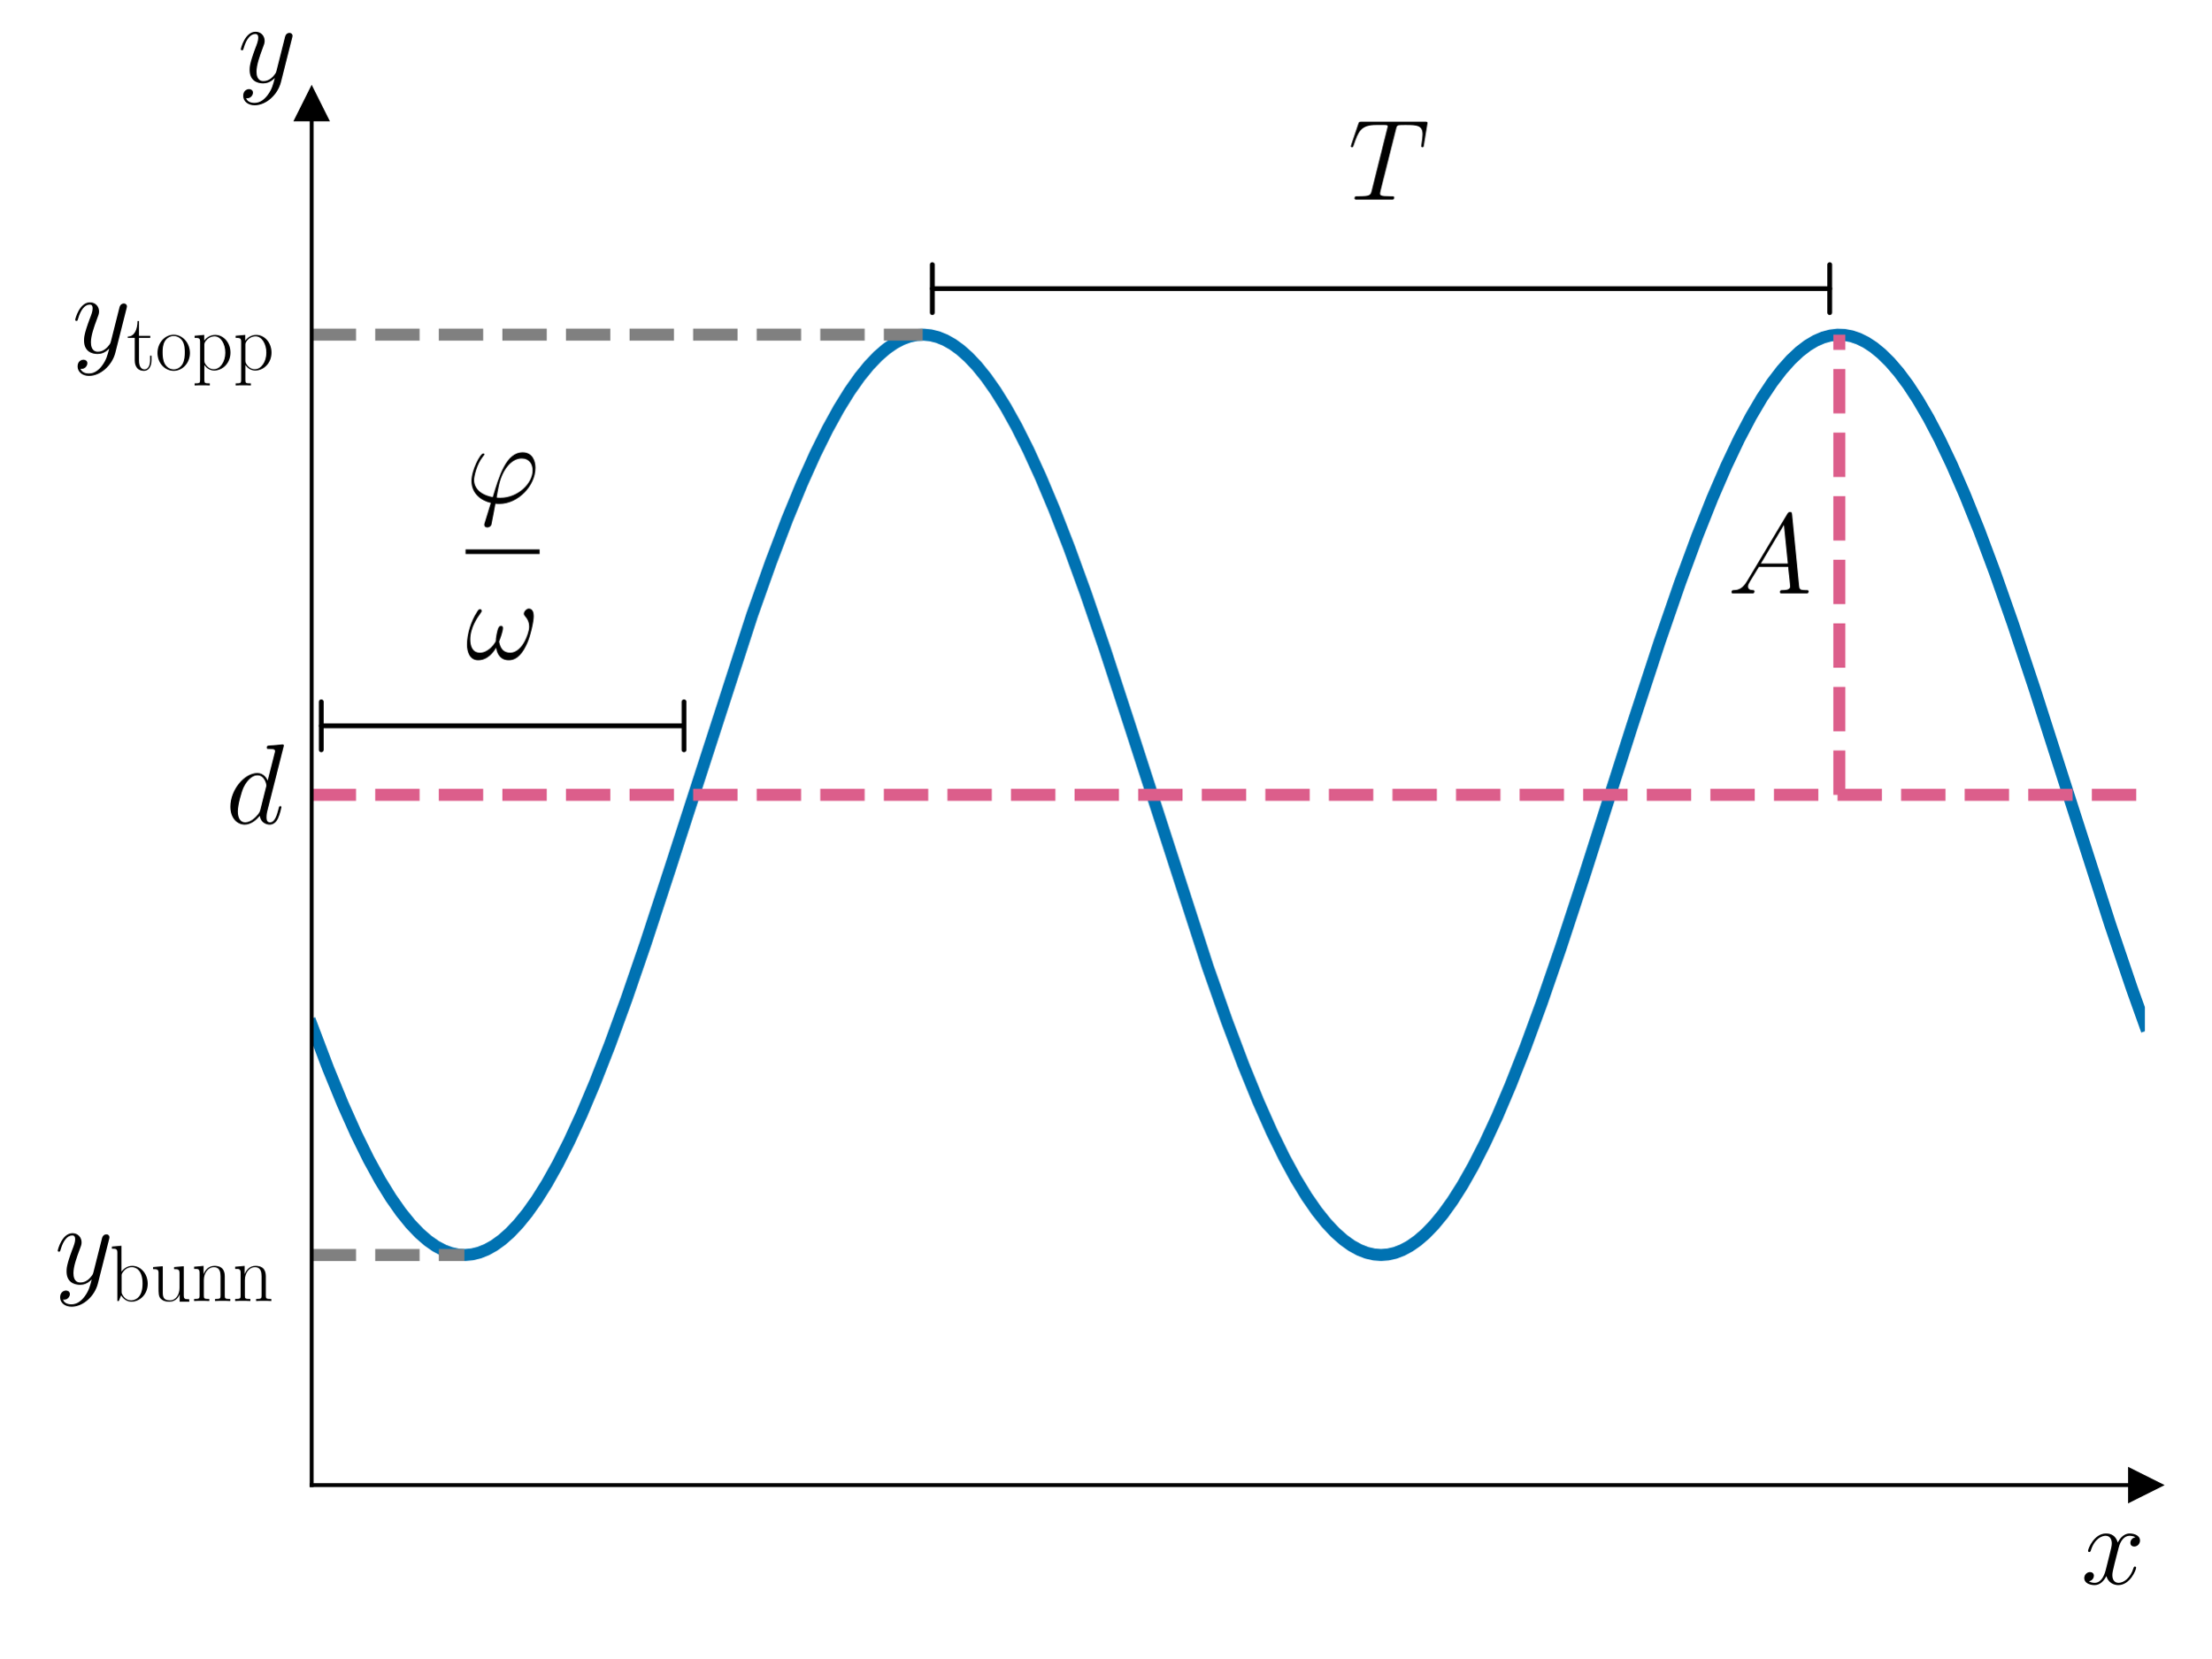
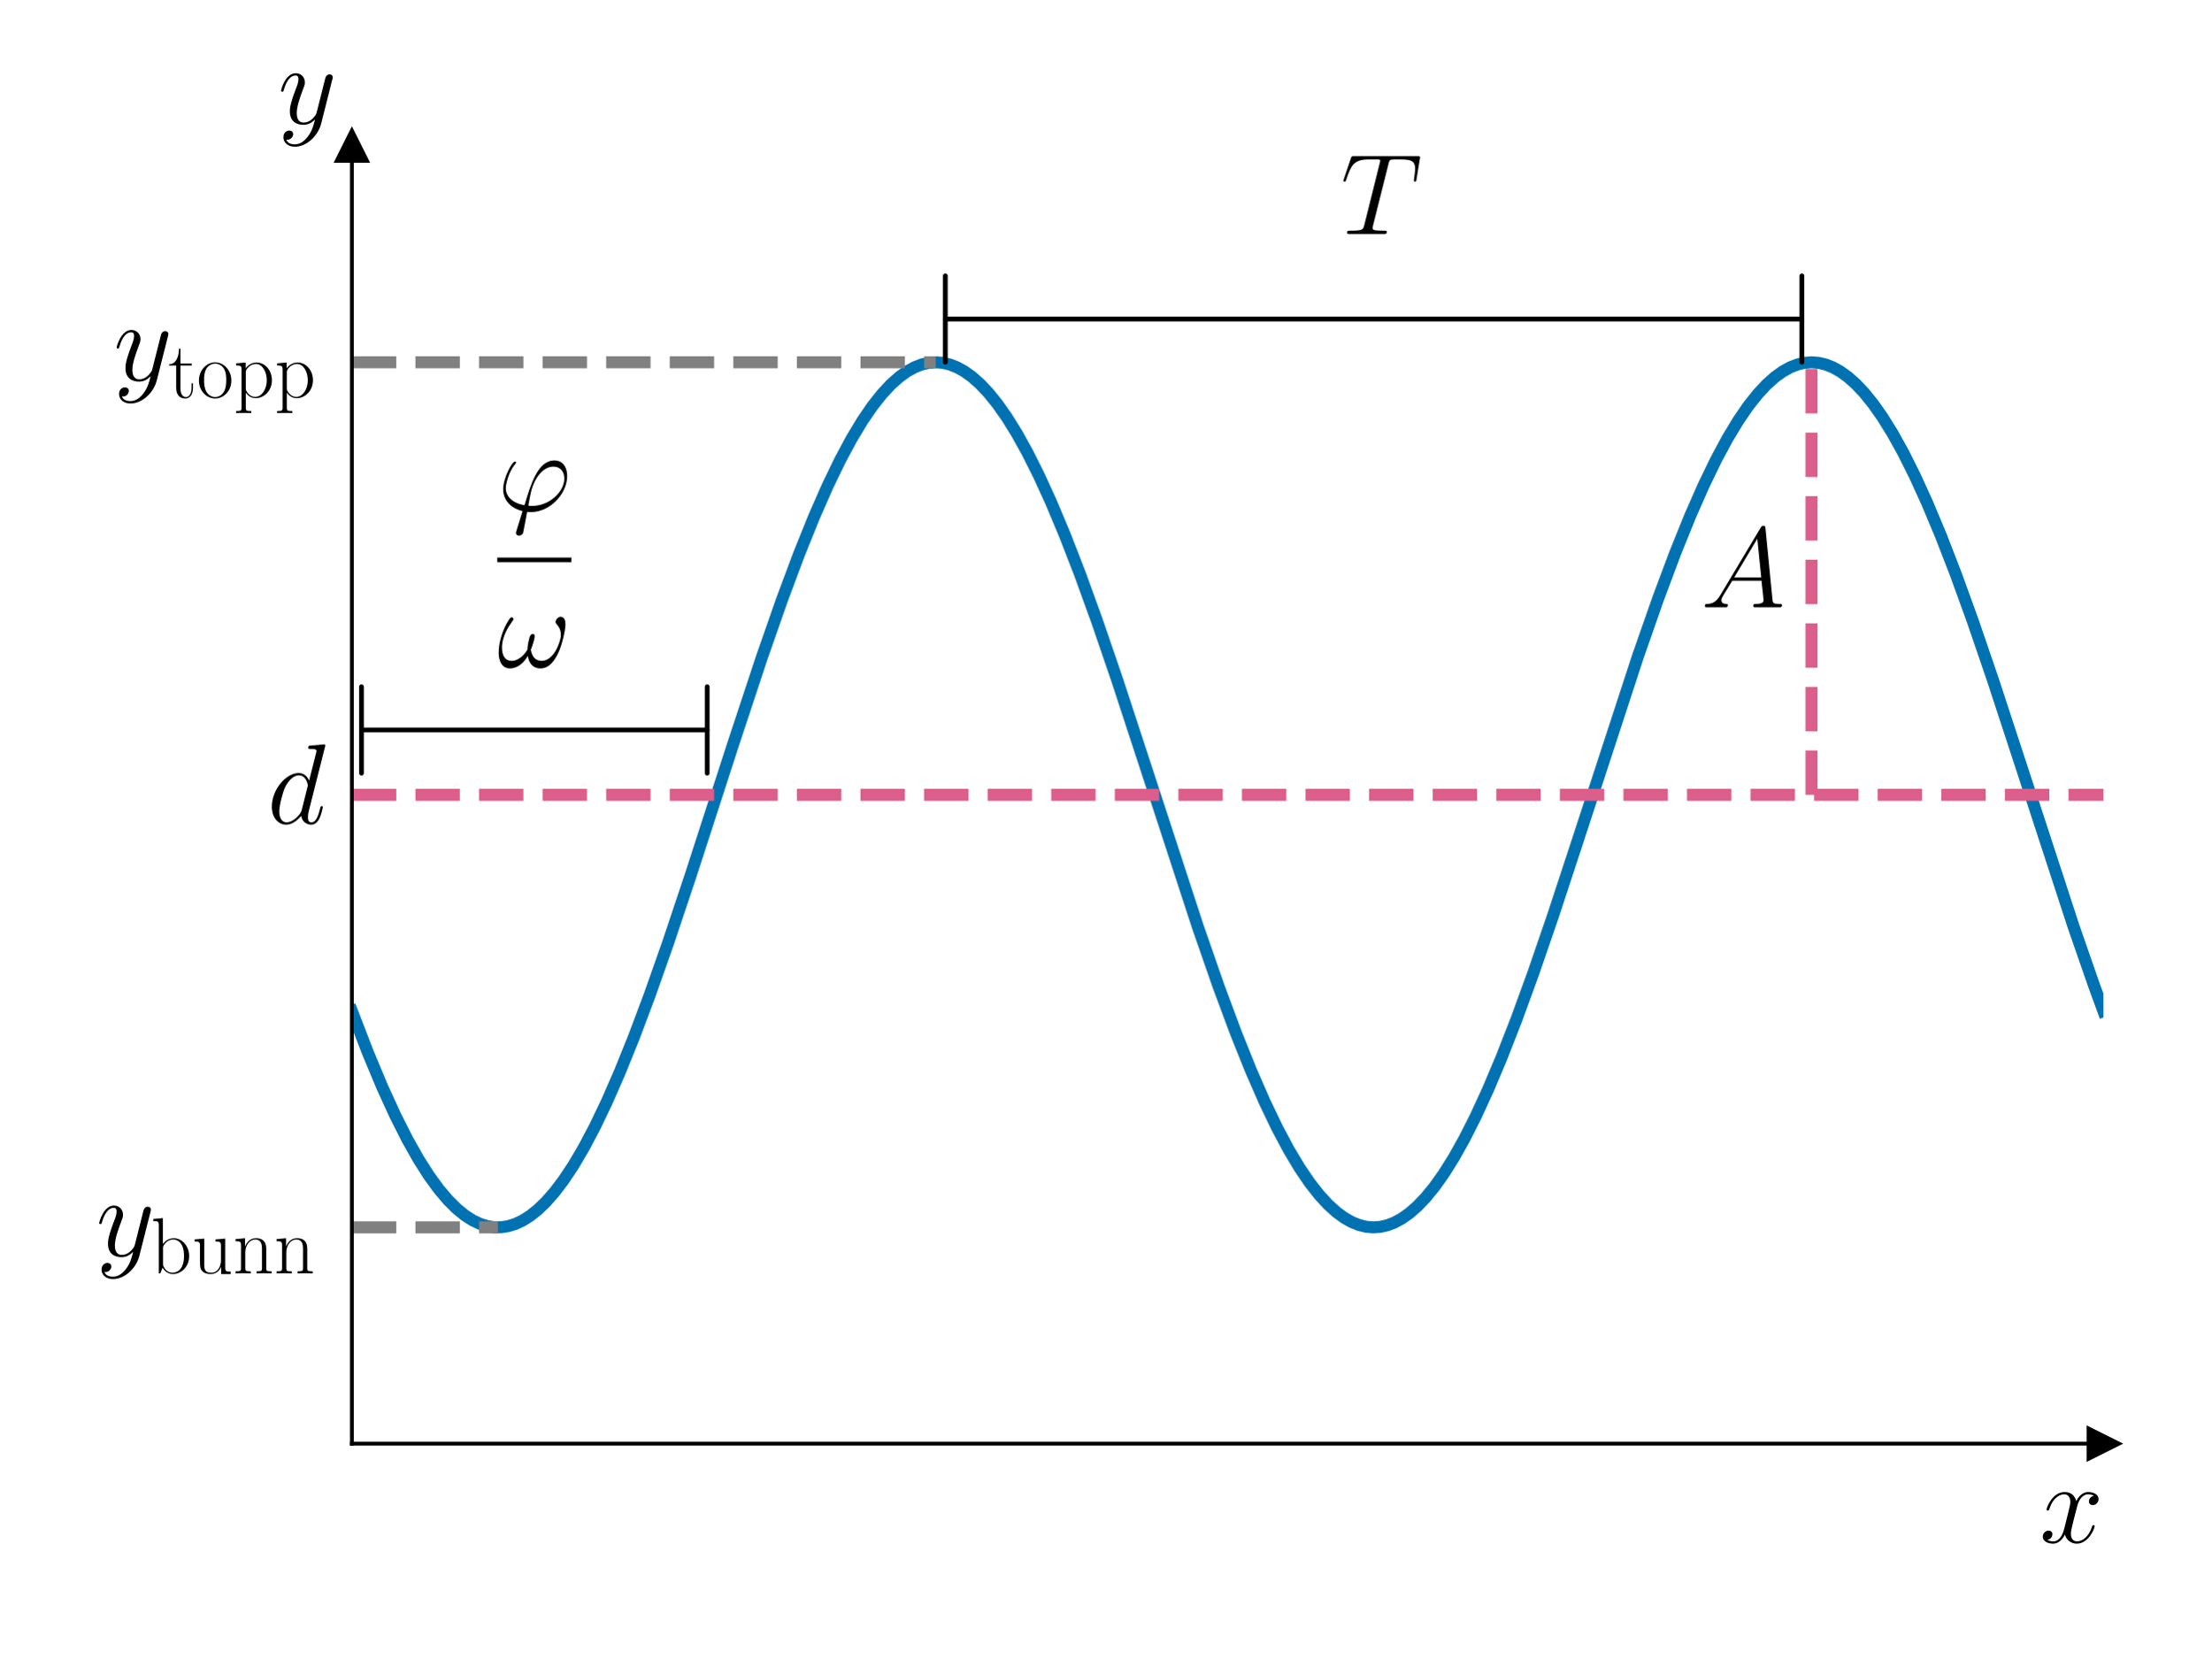
<svg xmlns="http://www.w3.org/2000/svg" xmlns:xlink="http://www.w3.org/1999/xlink" width="460.8pt" height="345.6pt" viewBox="0 0 460.8 345.6" version="1.1">
  <defs>
    <style type="text/css">*{stroke-linejoin: round; stroke-linecap: butt}</style>
  </defs>
  <g id="figure_1">
    <g id="patch_1">
      <path d="M 0 345.6  L 460.8 345.6  L 460.8 0  L 0 0  L 0 345.6  z " style="fill: none" />
    </g>
    <g id="axes_1">
      <g id="patch_2">
-         <path d="M 64.946 309.545  L 447 309.545  L 447 21.788  L 64.946 21.788  L 64.946 309.545  z " style="fill: none" />
+         <path d="M 73.326 300.905  L 438.36 300.905  L 438.36 30.428  L 73.326 30.428  L 73.326 300.905  z " style="fill: none" />
      </g>
      <g id="matplotlib.axis_1">
        <g id="text_1">
-           <g transform="translate(433.6958 330.1492) scale(0.24 -0.24)">
+           <g transform="translate(425.0558 321.5092) scale(0.24 -0.24)">
            <defs>
              <path id="CMMI12-78" d="M 3034 2606  C 2829 2567 2752 2414 2752 2293  C 2752 2139 2874 2088 2963 2088  C 3155 2088 3290 2254 3290 2427  C 3290 2695 2982 2816 2714 2816  C 2323 2816 2106 2433 2048 2312  C 1901 2816 1504 2816 1389 2816  C 736 2816 390 1980 390 1839  C 390 1814 416 1782 461 1782  C 512 1782 525 1820 538 1846  C 755 2555 1184 2689 1370 2689  C 1658 2689 1715 2420 1715 2267  C 1715 2127 1677 1980 1600 1673  L 1382 798  C 1286 415 1101 64 762 64  C 730 64 570 64 435 147  C 666 192 717 383 717 460  C 717 588 621 664 499 664  C 346 664 179 530 179 326  C 179 57 480 -64 755 -64  C 1062 -64 1280 179 1414 441  C 1517 64 1837 -64 2074 -64  C 2726 -64 3072 773 3072 913  C 3072 945 3046 971 3008 971  C 2950 971 2944 939 2925 888  C 2752 326 2381 64 2093 64  C 1869 64 1747 230 1747 492  C 1747 632 1773 734 1875 1156  L 2099 2024  C 2195 2408 2413 2689 2707 2689  C 2720 2689 2899 2689 3034 2606  z " transform="scale(0.015625)" />
            </defs>
            <use xlink:href="#CMMI12-78" transform="scale(0.996264)" />
          </g>
        </g>
      </g>
      <g id="matplotlib.axis_2">
        <g id="text_2">
-           <g transform="translate(49.53019 17.13682) scale(0.24 -0.24)">
+           <g transform="translate(57.91099 25.77682) scale(0.24 -0.24)">
            <defs>
              <path id="CMMI12-79" d="M 1683 -700  C 1510 -939 1261 -1152 947 -1152  C 870 -1152 563 -1152 467 -889  C 486 -895 518 -895 531 -895  C 723 -895 851 -729 851 -582  C 851 -435 730 -384 634 -384  C 531 -384 307 -458 307 -759  C 307 -1071 582 -1286 947 -1286  C 1587 -1286 2234 -700 2413 6  L 3040 2485  C 3046 2517 3059 2556 3059 2594  C 3059 2689 2982 2753 2886 2753  C 2829 2753 2694 2727 2643 2535  L 2170 658  C 2138 543 2138 530 2086 460  C 1958 281 1747 64 1440 64  C 1082 64 1050 415 1050 588  C 1050 952 1222 1443 1395 1903  C 1466 2088 1504 2178 1504 2305  C 1504 2574 1312 2816 998 2816  C 410 2816 173 1890 173 1839  C 173 1814 198 1782 243 1782  C 301 1782 307 1807 333 1897  C 486 2433 730 2689 979 2689  C 1037 2689 1146 2689 1146 2478  C 1146 2312 1075 2127 979 1884  C 666 1047 666 837 666 683  C 666 77 1101 -64 1421 -64  C 1606 -64 1837 -6 2061 230  L 2067 224  C 1971 -147 1907 -392 1683 -700  z " transform="scale(0.015625)" />
            </defs>
            <use xlink:href="#CMMI12-79" transform="scale(0.996264)" />
          </g>
        </g>
      </g>
      <g id="line2d_1">
        <defs>
-           <path id="m474bac774b" d="M 3 0  L -3 -3  L -3 3  z " style="stroke: #000000; stroke-linejoin: miter" />
+           <path id="m6be350e7fe" d="M 3 0  L -3 -3  L -3 3  z " style="stroke: #000000; stroke-linejoin: miter" />
        </defs>
        <g>
-           <use xlink:href="#m474bac774b" x="447" y="309.545" style="stroke: #000000; stroke-linejoin: miter" />
+           <use xlink:href="#m6be350e7fe" x="438.36" y="300.905" style="stroke: #000000; stroke-linejoin: miter" />
        </g>
      </g>
      <g id="line2d_2">
        <defs>
-           <path id="m8fe6ffa199" d="M 0 -3  L -3 3  L 3 3  z " style="stroke: #000000; stroke-linejoin: miter" />
+           <path id="m39b191368e" d="M 0 -3  L -3 3  L 3 3  z " style="stroke: #000000; stroke-linejoin: miter" />
        </defs>
        <g>
-           <use xlink:href="#m8fe6ffa199" x="64.946" y="21.788" style="stroke: #000000; stroke-linejoin: miter" />
+           <use xlink:href="#m39b191368e" x="73.326" y="30.428" style="stroke: #000000; stroke-linejoin: miter" />
        </g>
      </g>
      <g id="line2d_3">
-         <path d="M 64.946 213.626  L 68.374 222.668  L 71.429 230.119  L 74.227 236.375  L 76.816 241.631  L 79.218 246.016  L 81.456 249.652  L 83.555 252.648  L 85.537 255.098  L 87.403 257.056  L 89.152 258.579  L 90.831 259.753  L 92.44 260.608  L 93.979 261.178  L 95.472 261.496  L 96.941 261.584  L 98.41 261.448  L 99.879 261.088  L 101.395 260.484  L 102.957 259.614  L 104.567 258.459  L 106.246 256.977  L 108.018 255.111  L 109.884 252.818  L 111.866 250.023  L 113.965 246.672  L 116.203 242.674  L 118.605 237.921  L 121.194 232.294  L 124.016 225.612  L 127.094 217.737  L 130.545 208.277  L 134.533 196.671  L 139.524 181.422  L 156.734 128.22  L 160.652 117.182  L 164.056 108.237  L 167.111 100.82  L 169.886 94.647  L 172.452 89.466  L 174.83 85.146  L 177.069 81.53  L 179.168 78.553  L 181.127 76.149  L 182.992 74.204  L 184.741 72.694  L 186.42 71.533  L 188.006 70.701  L 189.545 70.14  L 191.038 69.829  L 192.507 69.749  L 193.976 69.893  L 195.445 70.261  L 196.961 70.874  L 198.524 71.752  L 200.133 72.915  L 201.835 74.429  L 203.607 76.308  L 205.496 78.645  L 207.478 81.459  L 209.601 84.867  L 211.863 88.933  L 214.288 93.764  L 216.9 99.476  L 219.722 106.195  L 222.823 114.168  L 226.298 123.733  L 230.332 135.515  L 235.439 151.164  L 251.694 201.498  L 255.681 212.827  L 259.133 221.985  L 262.234 229.599  L 265.056 235.951  L 267.645 241.247  L 270.047 245.673  L 272.309 249.384  L 274.407 252.414  L 276.39 254.897  L 278.255 256.887  L 280.028 258.459  L 281.707 259.659  L 283.316 260.539  L 284.855 261.132  L 286.347 261.474  L 287.816 261.585  L 289.286 261.472  L 290.755 261.136  L 292.247 260.566  L 293.786 259.738  L 295.396 258.616  L 297.075 257.167  L 298.847 255.335  L 300.713 253.077  L 302.695 250.319  L 304.794 247.006  L 307.032 243.045  L 309.434 238.33  L 312.023 232.743  L 314.821 226.156  L 317.876 218.384  L 321.281 209.099  L 325.222 197.679  L 330.096 182.835  L 340.147 151.273  L 345.907 133.671  L 350.128 121.465  L 353.719 111.741  L 356.891 103.774  L 359.783 97.094  L 362.441 91.499  L 364.913 86.804  L 367.198 82.926  L 369.344 79.711  L 371.349 77.092  L 373.238 74.977  L 375.034 73.291  L 376.736 71.99  L 378.369 71.018  L 379.931 70.344  L 381.447 69.93  L 382.916 69.756  L 384.385 69.806  L 385.855 70.079  L 387.347 70.586  L 388.886 71.348  L 390.472 72.386  L 392.128 73.74  L 393.877 75.467  L 395.719 77.608  L 397.655 80.206  L 399.707 83.339  L 401.899 87.098  L 404.254 91.592  L 406.773 96.889  L 409.501 103.158  L 412.486 110.59  L 415.798 119.453  L 419.552 130.159  L 424.076 143.762  L 430.723 164.535  L 439.747 192.639  L 444.295 206.055  L 447 213.626  L 447 213.626  " clip-path="url(#pc64b23dd41)" style="fill: none; stroke: #0072b2; stroke-width: 2.5; stroke-linecap: square" />
+         <path d="M 73.326 210.746  L 76.669 219.411  L 79.654 226.555  L 82.373 232.502  L 84.89 237.489  L 87.23 241.641  L 89.413 245.072  L 91.441 247.857  L 93.357 250.121  L 95.162 251.917  L 96.878 253.317  L 98.504 254.361  L 100.064 255.102  L 101.557 255.569  L 103.027 255.798  L 104.476 255.797  L 105.924 255.572  L 107.394 255.115  L 108.887 254.417  L 110.447 253.437  L 112.073 252.146  L 113.767 250.513  L 115.572 248.457  L 117.466 245.955  L 119.493 242.899  L 121.654 239.227  L 123.972 234.839  L 126.467 229.623  L 129.163 223.458  L 132.127 216.11  L 135.424 207.321  L 139.212 196.57  L 143.913 182.518  L 152.692 155.393  L 158.753 137.063  L 162.964 125.012  L 166.507 115.524  L 169.648 107.729  L 172.478 101.285  L 175.085 95.887  L 177.491 91.402  L 179.742 87.668  L 181.836 84.613  L 183.797 82.135  L 185.646 80.145  L 187.384 78.592  L 189.033 77.405  L 190.615 76.534  L 192.13 75.948  L 193.601 75.612  L 195.049 75.507  L 196.497 75.626  L 197.945 75.969  L 199.438 76.555  L 200.976 77.405  L 202.558 78.538  L 204.229 80.015  L 205.989 81.877  L 207.838 84.164  L 209.799 86.95  L 211.893 90.321  L 214.122 94.337  L 216.528 99.145  L 219.113 104.816  L 221.942 111.575  L 225.062 119.617  L 228.604 129.389  L 232.793 141.627  L 238.475 158.973  L 249.66 193.234  L 253.96 205.594  L 257.548 215.247  L 260.712 223.139  L 263.564 229.671  L 266.171 235.105  L 268.599 239.665  L 270.85 243.429  L 272.944 246.514  L 274.927 249.047  L 276.776 251.06  L 278.537 252.655  L 280.208 253.874  L 281.79 254.759  L 283.305 255.358  L 284.775 255.707  L 286.224 255.825  L 287.672 255.719  L 289.12 255.389  L 290.591 254.826  L 292.106 254.007  L 293.688 252.896  L 295.337 251.462  L 297.075 249.652  L 298.924 247.396  L 300.885 244.642  L 302.957 241.342  L 305.185 237.364  L 307.569 232.641  L 310.154 227.013  L 312.961 220.351  L 316.058 212.412  L 319.556 202.812  L 323.678 190.82  L 329.16 174.134  L 341.325 136.899  L 345.536 124.857  L 349.079 115.38  L 352.198 107.649  L 355.028 101.212  L 357.635 95.821  L 360.041 91.343  L 362.27 87.651  L 364.364 84.598  L 366.325 82.122  L 368.174 80.134  L 369.912 78.583  L 371.561 77.398  L 373.143 76.529  L 374.658 75.945  L 376.128 75.611  L 377.577 75.507  L 379.025 75.628  L 380.473 75.972  L 381.966 76.561  L 383.504 77.412  L 385.086 78.547  L 386.757 80.026  L 388.517 81.89  L 390.366 84.179  L 392.327 86.967  L 394.421 90.34  L 396.65 94.358  L 399.056 99.168  L 401.663 104.892  L 404.493 111.658  L 407.612 119.706  L 411.155 129.484  L 415.343 141.727  L 421.047 159.145  L 432.144 193.135  L 436.444 205.501  L 438.36 210.746  L 438.36 210.746  " clip-path="url(#p367a0c6df1)" style="fill: none; stroke: #0072b2; stroke-width: 2.5; stroke-linecap: square" />
      </g>
      <g id="LineCollection_1">
-         <path d="M 383.324 165.666  L 383.324 69.747  " clip-path="url(#pc64b23dd41)" style="fill: none; stroke-dasharray: 9.25,4; stroke-dashoffset: 0; stroke: #dc5e8b; stroke-width: 2.5" />
+         <path d="M 377.521 165.666  L 377.521 75.507  " clip-path="url(#p367a0c6df1)" style="fill: none; stroke-dasharray: 9.25,4; stroke-dashoffset: 0; stroke: #dc5e8b; stroke-width: 2.5" />
      </g>
      <g id="LineCollection_2">
-         <path d="M 64.946 165.666  L 447 165.666  " clip-path="url(#pc64b23dd41)" style="fill: none; stroke-dasharray: 9.25,4; stroke-dashoffset: 0; stroke: #dc5e8b; stroke-width: 2.5" />
+         <path d="M 73.326 165.666  L 438.36 165.666  " clip-path="url(#p367a0c6df1)" style="fill: none; stroke-dasharray: 9.25,4; stroke-dashoffset: 0; stroke: #dc5e8b; stroke-width: 2.5" />
      </g>
      <g id="LineCollection_3">
-         <path d="M 64.946 261.585  L 96.783 261.585  " clip-path="url(#pc64b23dd41)" style="fill: none; stroke-dasharray: 9.25,4; stroke-dashoffset: 0; stroke: #808080; stroke-width: 2.5" />
+         <path d="M 73.326 255.825  L 103.746 255.825  " clip-path="url(#p367a0c6df1)" style="fill: none; stroke-dasharray: 9.25,4; stroke-dashoffset: 0; stroke: #808080; stroke-width: 2.5" />
      </g>
      <g id="LineCollection_4">
-         <path d="M 64.946 69.747  L 192.297 69.747  " clip-path="url(#pc64b23dd41)" style="fill: none; stroke-dasharray: 9.25,4; stroke-dashoffset: 0; stroke: #808080; stroke-width: 2.5" />
+         <path d="M 73.326 75.507  L 195.004 75.507  " clip-path="url(#p367a0c6df1)" style="fill: none; stroke-dasharray: 9.25,4; stroke-dashoffset: 0; stroke: #808080; stroke-width: 2.5" />
      </g>
      <g id="patch_3">
-         <path d="M 64.946 309.545  L 64.946 21.788  " style="fill: none; stroke: #000000; stroke-width: 0.8; stroke-linejoin: miter; stroke-linecap: square" />
+         <path d="M 73.326 300.905  L 73.326 30.428  " style="fill: none; stroke: #000000; stroke-width: 0.8; stroke-linejoin: miter; stroke-linecap: square" />
      </g>
      <g id="patch_4">
-         <path d="M 447 309.545  L 447 21.788  " style="fill: none" />
+         <path d="M 438.36 300.905  L 438.36 30.428  " style="fill: none" />
      </g>
      <g id="patch_5">
-         <path d="M 64.946 309.545  L 447 309.545  " style="fill: none; stroke: #000000; stroke-width: 0.8; stroke-linejoin: miter; stroke-linecap: square" />
+         <path d="M 73.326 300.905  L 438.36 300.905  " style="fill: none; stroke: #000000; stroke-width: 0.8; stroke-linejoin: miter; stroke-linecap: square" />
      </g>
      <g id="patch_6">
-         <path d="M 64.946 21.788  L 447 21.788  " style="fill: none" />
+         <path d="M 73.326 30.428  L 438.36 30.428  " style="fill: none" />
      </g>
      <g id="patch_7">
-         <path d="M 381.322 60.155  Q 287.809 60.155 194.296 60.155  " style="fill: none; stroke: #000000; stroke-linecap: round" />
-         <path d="M 381.322 65.155  L 381.322 65.155  L 381.322 55.155  L 381.322 55.155  " style="fill: none; stroke: #000000; stroke-linecap: round" />
-         <path d="M 194.296 55.155  L 194.296 55.155  L 194.296 65.155  L 194.296 65.155  " style="fill: none; stroke: #000000; stroke-linecap: round" />
+         <path d="M 375.519 66.491  Q 286.263 66.491 197.007 66.491  " style="fill: none; stroke: #000000; stroke-linecap: round" />
+         <path d="M 375.519 75.491  L 375.519 75.491  L 375.519 57.491  L 375.519 57.491  " style="fill: none; stroke: #000000; stroke-linecap: round" />
+         <path d="M 197.007 57.491  L 197.007 57.491  L 197.007 75.491  L 197.007 75.491  " style="fill: none; stroke: #000000; stroke-linecap: round" />
      </g>
      <g id="patch_8">
-         <path d="M 142.544 151.278  Q 104.746 151.278 66.949 151.278  " style="fill: none; stroke: #000000; stroke-linecap: round" />
-         <path d="M 142.544 156.278  L 142.544 156.278  L 142.544 146.278  L 142.544 146.278  " style="fill: none; stroke: #000000; stroke-linecap: round" />
-         <path d="M 66.949 146.278  L 66.949 146.278  L 66.949 156.278  L 66.949 156.278  " style="fill: none; stroke: #000000; stroke-linecap: round" />
+         <path d="M 147.375 152.142  Q 111.352 152.142 75.329 152.142  " style="fill: none; stroke: #000000; stroke-linecap: round" />
+         <path d="M 147.375 161.142  L 147.375 161.142  L 147.375 143.142  L 147.375 143.142  " style="fill: none; stroke: #000000; stroke-linecap: round" />
+         <path d="M 75.329 143.142  L 75.329 143.142  L 75.329 161.142  L 75.329 161.142  " style="fill: none; stroke: #000000; stroke-linecap: round" />
      </g>
      <g id="text_3">
-         <g transform="translate(47.0494 171.643) scale(0.24 -0.24)">
+         <g transform="translate(55.68551 171.643) scale(0.24 -0.24)">
          <defs>
            <path id="CMMI12-64" d="M 3219 4257  C 3226 4282 3238 4320 3238 4352  C 3238 4416 3174 4416 3162 4416  C 3155 4416 2842 4388 2810 4380  C 2701 4373 2605 4358 2490 4358  C 2330 4345 2285 4339 2285 4224  C 2285 4160 2336 4160 2426 4160  C 2739 4160 2746 4103 2746 4040  C 2746 4002 2733 3952 2726 3933  L 2336 2395  C 2266 2561 2093 2816 1760 2816  C 1037 2816 256 1884 256 939  C 256 307 627 -64 1062 -64  C 1414 -64 1715 211 1894 422  C 1958 45 2259 -64 2451 -64  C 2643 -64 2797 51 2912 281  C 3014 498 3104 888 3104 913  C 3104 945 3078 971 3040 971  C 2982 971 2976 939 2950 843  C 2854 466 2733 64 2470 64  C 2285 64 2272 229 2272 357  C 2272 382 2272 515 2317 694  L 3219 4257  z M 1926 760  C 1894 651 1894 639 1805 517  C 1664 338 1382 64 1082 64  C 819 64 672 300 672 677  C 672 1028 870 1743 992 2012  C 1210 2459 1510 2689 1760 2689  C 2182 2689 2266 2165 2266 2114  C 2266 2108 2246 2024 2240 2012  L 1926 760  z " transform="scale(0.015625)" />
          </defs>
          <use xlink:href="#CMMI12-64" transform="scale(0.996264)" />
        </g>
      </g>
      <g id="text_4">
-         <g transform="translate(360.0428 123.6835) scale(0.24 -0.24)">
+         <g transform="translate(354.4949 126.5635) scale(0.24 -0.24)">
          <defs>
            <path id="CMMI12-41" d="M 1088 691  C 864 314 646 186 339 186  C 269 180 218 180 218 58  C 218 24 250 0 294 0  C 410 0 698 0 813 0  C 998 0 1203 0 1382 0  C 1421 0 1498 0 1498 122  C 1498 180 1446 186 1408 186  C 1261 186 1139 236 1139 388  C 1139 476 1178 546 1261 685  L 1747 1479  L 3379 1479  C 3386 1423 3386 1373 3392 1316  C 3411 1152 3488 495 3488 376  C 3488 186 3162 186 3059 186  C 2989 186 2918 186 2918 70  C 2918 0 2976 0 3014 0  C 3123 0 3251 0 3360 0  L 3725 0  C 4115 0 4397 0 4403 0  C 4448 0 4518 0 4518 122  C 4518 186 4461 186 4365 186  C 4013 186 4006 244 3987 434  L 3597 4404  C 3584 4531 3558 4544 3488 4544  C 3424 4544 3386 4531 3328 4435  L 1088 691  z M 1856 1664  L 3142 3819  L 3360 1664  L 1856 1664  z " transform="scale(0.015625)" />
          </defs>
          <use xlink:href="#CMMI12-41" transform="scale(0.996264)" />
        </g>
      </g>
      <g id="text_5">
-         <g transform="translate(280.9497 41.59619) scale(0.24 -0.24)">
+         <g transform="translate(279.4017 48.76739) scale(0.24 -0.24)">
          <defs>
            <path id="CMMI12-54" d="M 2669 3910  C 2707 4064 2720 4121 2816 4147  C 2867 4160 3078 4160 3213 4160  C 3853 4160 4154 4134 4154 3634  C 4154 3537 4128 3295 4090 3057  L 4083 2980  C 4083 2954 4109 2916 4147 2916  C 4211 2916 4211 2948 4230 3050  L 4416 4184  C 4429 4243 4429 4256 4429 4275  C 4429 4345 4390 4345 4262 4345  L 762 4345  C 614 4345 608 4339 570 4224  L 179 3070  C 173 3056 154 2986 154 2980  C 154 2948 179 2916 218 2916  C 269 2916 282 2941 307 3024  C 576 3801 710 4160 1562 4160  L 1990 4160  C 2144 4160 2208 4160 2208 4089  C 2208 4069 2208 4057 2176 3941  L 1318 499  C 1254 249 1242 185 563 185  C 403 185 358 185 358 64  C 358 0 429 0 461 0  C 621 0 787 0 947 0  L 1946 0  C 2106 0 2278 0 2438 0  C 2509 0 2573 0 2573 121  C 2573 185 2528 185 2362 185  C 1786 185 1786 243 1786 339  C 1786 346 1786 391 1811 494  L 2669 3910  z " transform="scale(0.015625)" />
          </defs>
          <use xlink:href="#CMMI12-54" transform="scale(0.996264)" />
        </g>
      </g>
      <g id="text_6">
-         <g transform="translate(97.02473 120.9688) scale(0.24 -0.24)">
+         <g transform="translate(103.6325 122.668) scale(0.24 -0.24)">
          <defs>
            <path id="CMMI12-27" d="M 1926 280  C 1818 280 1722 280 1722 312  C 1722 325 1830 926 1869 1067  C 2074 1884 2560 2472 3117 2472  C 3533 2472 3725 2159 3725 1808  C 3725 1080 2906 280 1926 280  z M 1651 -51  C 1690 -57 1754 -64 1869 -64  C 2918 -64 3885 945 3885 1954  C 3885 2344 3712 2816 3174 2816  C 2253 2816 1862 1519 1504 318  C 768 458 461 848 461 1276  C 461 1449 595 2133 966 2592  C 1037 2676 1037 2689 1037 2702  C 1037 2753 986 2753 973 2753  C 800 2753 314 1820 314 1213  C 314 497 877 107 1395 -7  L 1062 -1088  C 1030 -1184 1030 -1196 1030 -1222  C 1030 -1376 1184 -1376 1197 -1376  C 1261 -1376 1376 -1351 1427 -1223  C 1446 -1166 1626 -178 1651 -51  z " transform="scale(0.015625)" />
            <path id="CMMI12-21" d="M 3802 2395  C 3802 2580 3750 2816 3526 2816  C 3398 2816 3251 2657 3251 2529  C 3251 2472 3277 2434 3328 2376  C 3424 2268 3546 2096 3546 1797  C 3546 1567 3405 1204 3302 1007  C 3123 656 2829 357 2496 357  C 2093 357 1939 615 1869 975  C 1939 1143 2086 1560 2086 1728  C 2086 1798 2061 1856 1978 1856  C 1933 1856 1882 1831 1850 1779  C 1760 1638 1677 1129 1683 994  C 1562 756 1216 357 806 357  C 378 357 262 733 262 1096  C 262 1758 678 2338 794 2497  C 858 2593 902 2657 902 2669  C 902 2714 877 2784 819 2784  C 717 2784 685 2701 634 2625  C 307 2121 77 1414 77 803  C 77 408 224 -64 704 -64  C 1235 -64 1568 391 1702 634  C 1754 275 1946 -64 2413 -64  C 2899 -64 3206 363 3437 879  C 3603 1249 3802 2045 3802 2395  z " transform="scale(0.015625)" />
          </defs>
          <use xlink:href="#CMMI12-27" transform="translate(0.207641 67.39804) scale(0.996264)" />
          <use xlink:href="#CMMI12-21" transform="translate(0 -68.33884) scale(0.996264)" />
          <path d="M 0 22.914  L 64.318 22.914  L 64.318 26.899  L 0 26.899  L 0 22.914  z " />
        </g>
      </g>
      <g id="text_7">
-         <g transform="translate(11.38095 267.5621) scale(0.24 -0.24)">
+         <g transform="translate(20.01706 261.8021) scale(0.24 -0.24)">
          <defs>
            <path id="CMR17-62" d="M 960 4396  L 198 4326  L 198 4160  C 576 4160 634 4122 634 3817  L 634 -13  L 749 -13  L 934 441  C 1120 141 1395 -64 1766 -64  C 2406 -64 3053 500 3053 1370  C 3053 2188 2477 2790 1830 2790  C 1434 2790 1152 2579 960 2330  L 960 4396  z M 973 2004  C 973 2118 973 2138 1062 2272  C 1312 2657 1670 2688 1792 2688  C 1984 2688 2643 2585 2643 1376  C 2643 108 1888 38 1734 38  C 1536 38 1248 114 1043 486  C 973 608 973 621 973 735  L 973 2004  z " transform="scale(0.015625)" />
            <path id="CMR17-75" d="M 1882 2693  L 1882 2528  C 2259 2528 2317 2489 2317 2186  L 2317 1032  C 2317 500 2029 38 1555 38  C 1030 38 986 348 986 678  L 986 2763  L 211 2693  L 211 2528  C 467 2528 640 2528 646 2274  L 646 1058  C 646 633 646 361 813 183  C 896 101 1056 -64 1517 -64  C 2061 -64 2272 377 2323 506  L 2330 506  L 2330 -63  L 3091 -63  L 3091 128  C 2714 128 2656 166 2656 473  L 2656 2763  L 1882 2693  z " transform="scale(0.015625)" />
            <path id="CMR17-6e" d="M 2656 1933  C 2656 2259 2592 2790 1837 2790  C 1331 2790 1069 2400 973 2144  L 966 2144  L 966 2790  L 211 2720  L 211 2554  C 589 2554 646 2515 646 2208  L 646 428  C 646 184 621 153 211 153  L 211 -13  C 365 0 646 0 813 0  C 979 0 1267 0 1421 -13  L 1421 153  C 1011 153 986 178 986 428  L 986 1658  C 986 2247 1344 2688 1792 2688  C 2266 2688 2317 2266 2317 1958  L 2317 428  C 2317 184 2291 153 1882 153  L 1882 -13  C 2035 0 2317 0 2483 0  C 2650 0 2938 0 3091 -13  L 3091 153  C 2682 153 2656 178 2656 428  L 2656 1933  z " transform="scale(0.015625)" />
          </defs>
          <use xlink:href="#CMMI12-79" transform="scale(0.996264)" />
          <use xlink:href="#CMR17-62" transform="translate(47.56419 -14.94392) scale(0.697382)" />
          <use xlink:href="#CMR17-75" transform="translate(83.1908 -14.94392) scale(0.697382)" />
          <use xlink:href="#CMR17-6e" transform="translate(118.8174 -14.94392) scale(0.697382)" />
          <use xlink:href="#CMR17-6e" transform="translate(154.444 -14.94392) scale(0.697382)" />
        </g>
      </g>
      <g id="text_8">
-         <g transform="translate(15.0228 73.53374) scale(0.24 -0.24)">
+         <g transform="translate(23.65891 79.29374) scale(0.24 -0.24)">
          <defs>
            <path id="CMR17-74" d="M 966 2560  L 1862 2560  L 1862 2725  L 966 2725  L 966 3904  L 851 3904  C 838 3245 614 2668 70 2668  L 70 2560  L 627 2560  L 627 771  C 627 650 627 -64 1370 -64  C 1747 -64 1965 306 1965 777  L 1965 1140  L 1850 1140  L 1850 783  C 1850 344 1677 51 1408 51  C 1222 51 966 178 966 758  L 966 2560  z " transform="scale(0.015625)" />
            <path id="CMR17-6f" d="M 2758 1356  C 2758 2176 2163 2816 1466 2816  C 768 2816 173 2176 173 1356  C 173 551 768 -64 1466 -64  C 2163 -64 2758 551 2758 1356  z M 1466 51  C 1165 51 909 230 762 480  C 602 767 582 1126 582 1408  C 582 1677 595 2010 762 2298  C 890 2509 1139 2714 1466 2714  C 1754 2714 1997 2554 2150 2330  C 2349 2029 2349 1607 2349 1408  C 2349 1158 2336 775 2163 467  C 1984 173 1709 51 1466 51  z " transform="scale(0.015625)" />
            <path id="CMR17-70" d="M 1408 -1063  C 998 -1063 973 -1037 973 -789  L 973 402  C 1158 134 1427 -38 1766 -38  C 2406 -38 3053 523 3053 1388  C 3053 2191 2496 2802 1837 2802  C 1453 2802 1139 2592 960 2338  L 960 2802  L 198 2732  L 198 2567  C 576 2567 634 2528 634 2223  L 634 -789  C 634 -1031 608 -1063 198 -1063  L 198 -1228  C 352 -1216 634 -1216 800 -1216  C 966 -1216 1254 -1216 1408 -1228  L 1408 -1063  z M 973 2012  C 973 2102 973 2235 1222 2471  C 1254 2497 1472 2688 1792 2688  C 2259 2688 2643 2108 2643 1382  C 2643 656 2234 64 1728 64  C 1498 64 1248 172 1056 472  C 973 612 973 650 973 752  L 973 2012  z " transform="scale(0.015625)" />
          </defs>
          <use xlink:href="#CMMI12-79" transform="scale(0.996264)" />
          <use xlink:href="#CMR17-74" transform="translate(47.56419 -14.94392) scale(0.697382)" />
          <use xlink:href="#CMR17-6f" transform="translate(72.26061 -14.94392) scale(0.697382)" />
          <use xlink:href="#CMR17-70" transform="translate(104.2438 -14.94392) scale(0.697382)" />
          <use xlink:href="#CMR17-70" transform="translate(139.8704 -14.94392) scale(0.697382)" />
        </g>
      </g>
    </g>
  </g>
  <defs>
-     <clipPath id="pc64b23dd41">
-       <rect x="64.946" y="21.788" width="382.054" height="287.757" />
+     <clipPath id="p367a0c6df1">
+       <rect x="73.326" y="30.428" width="365.034" height="270.477" />
    </clipPath>
  </defs>
</svg>
